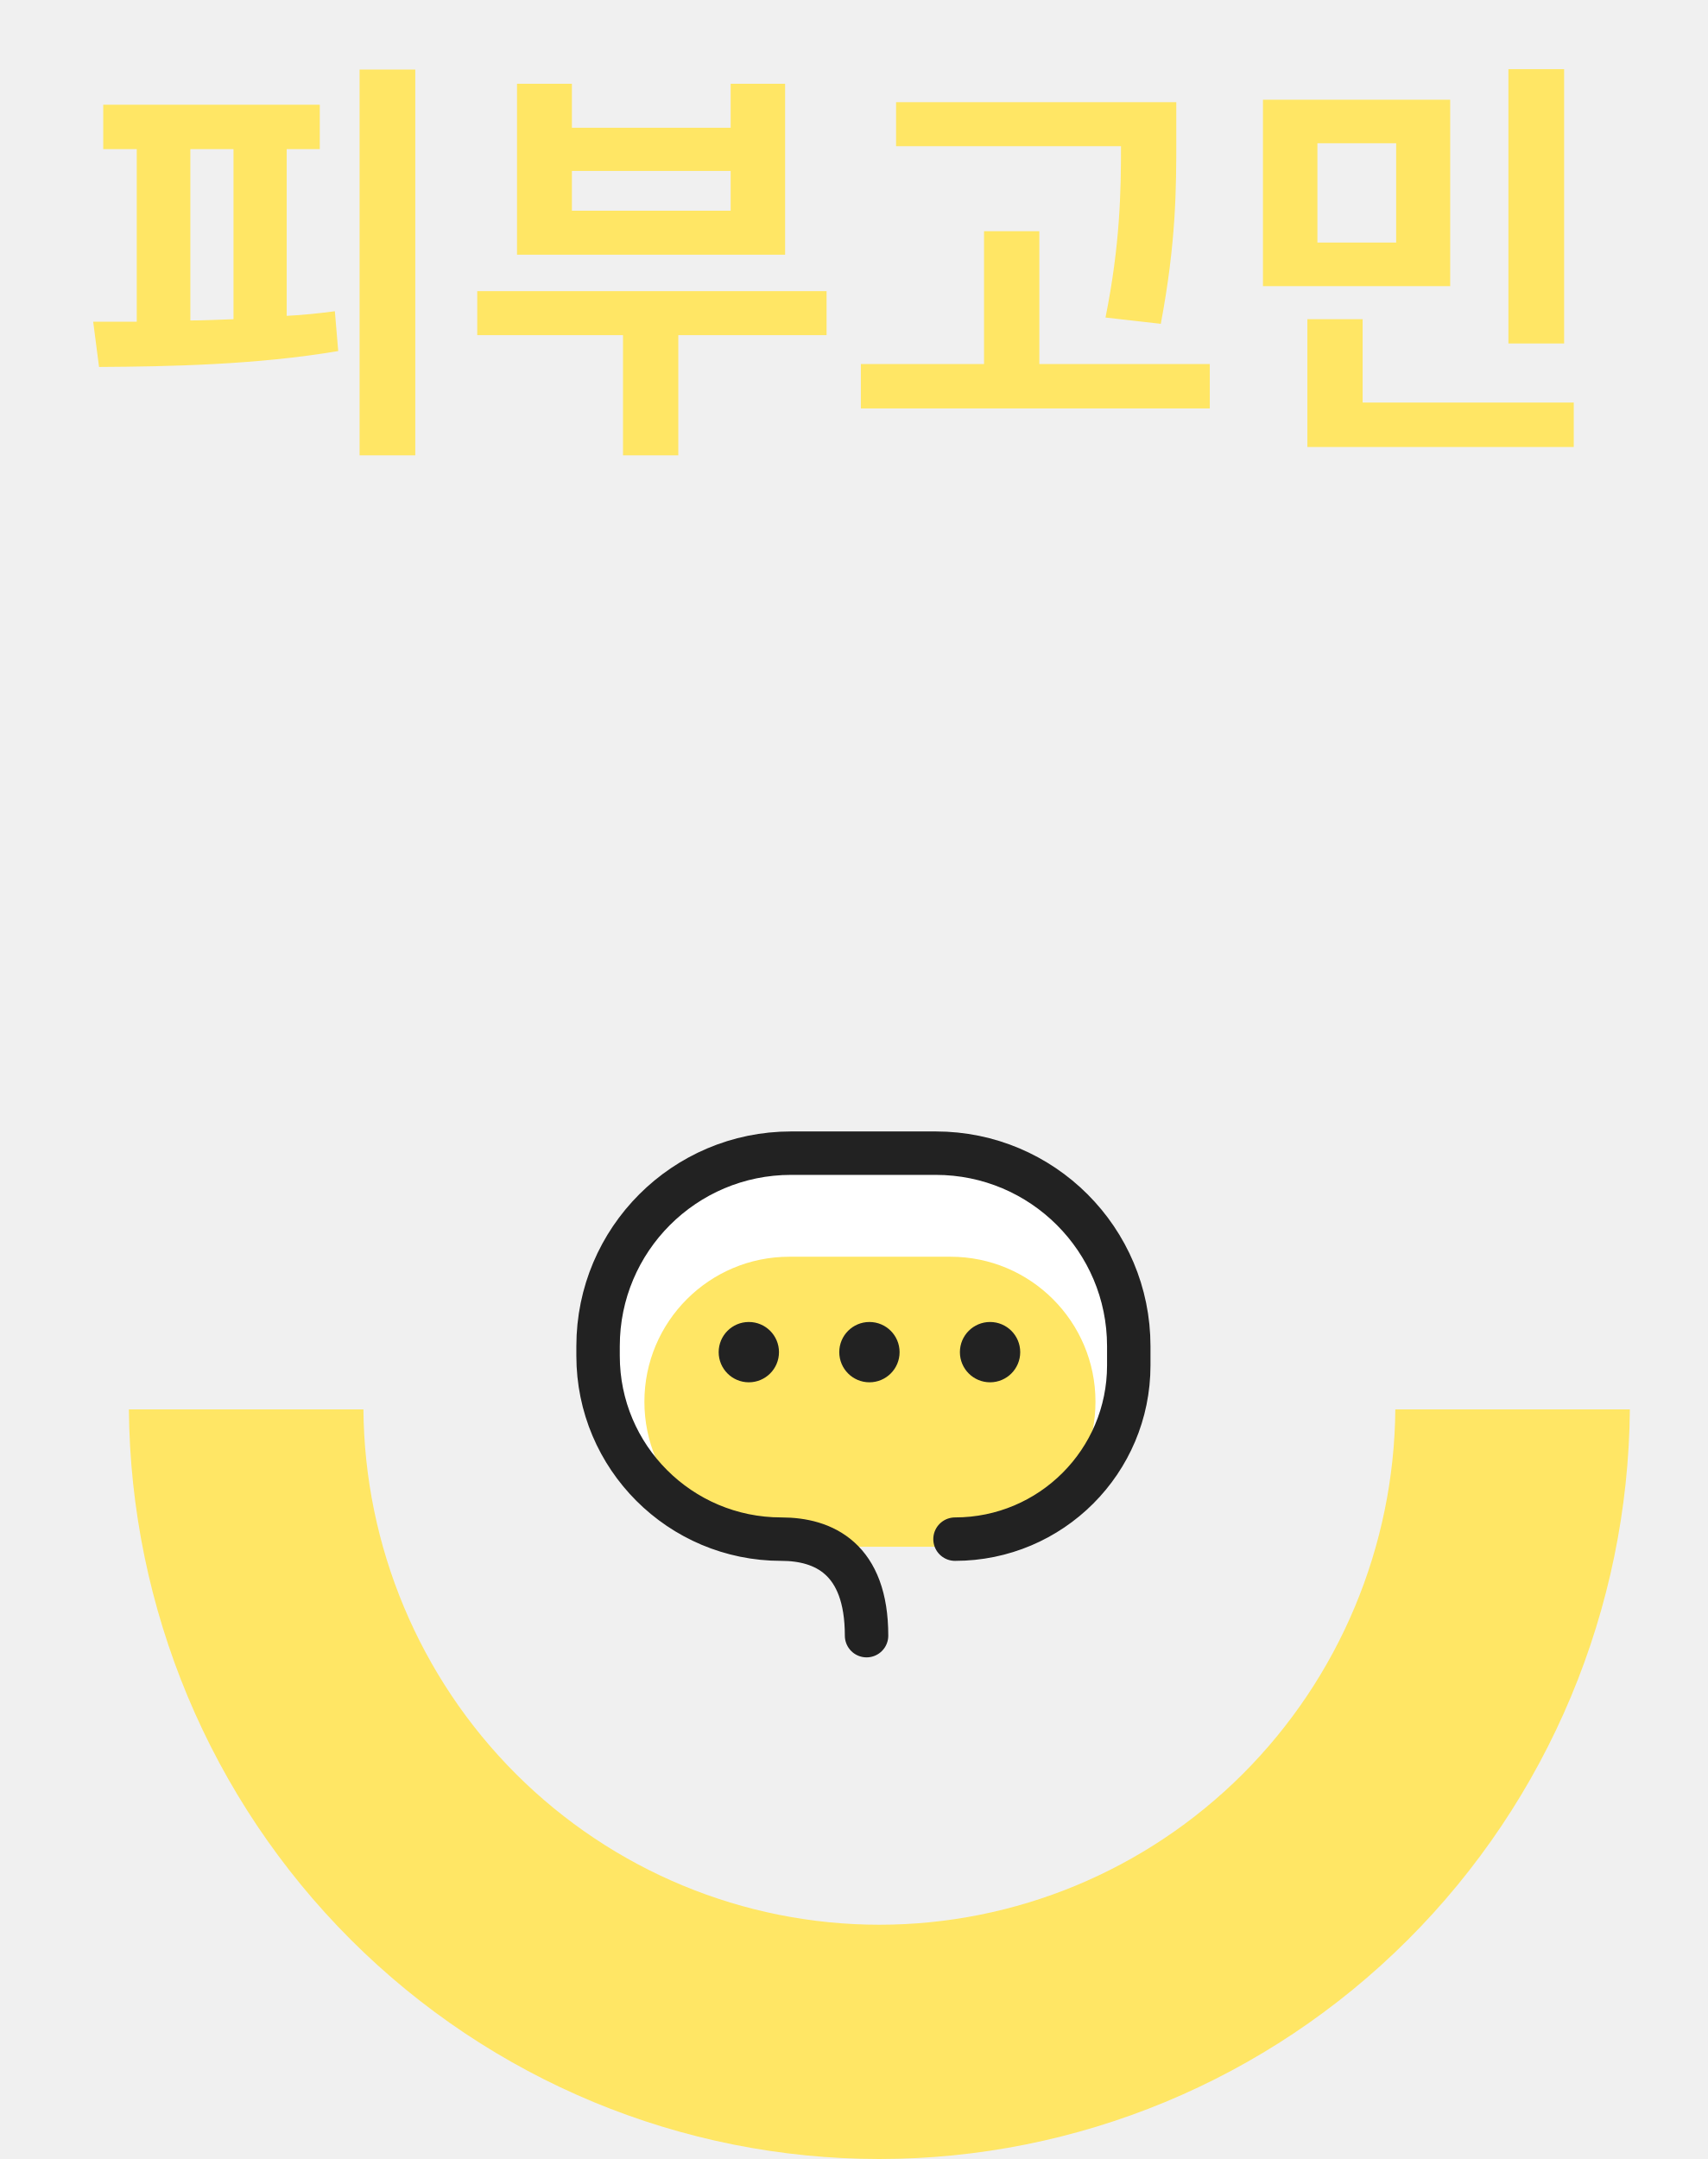
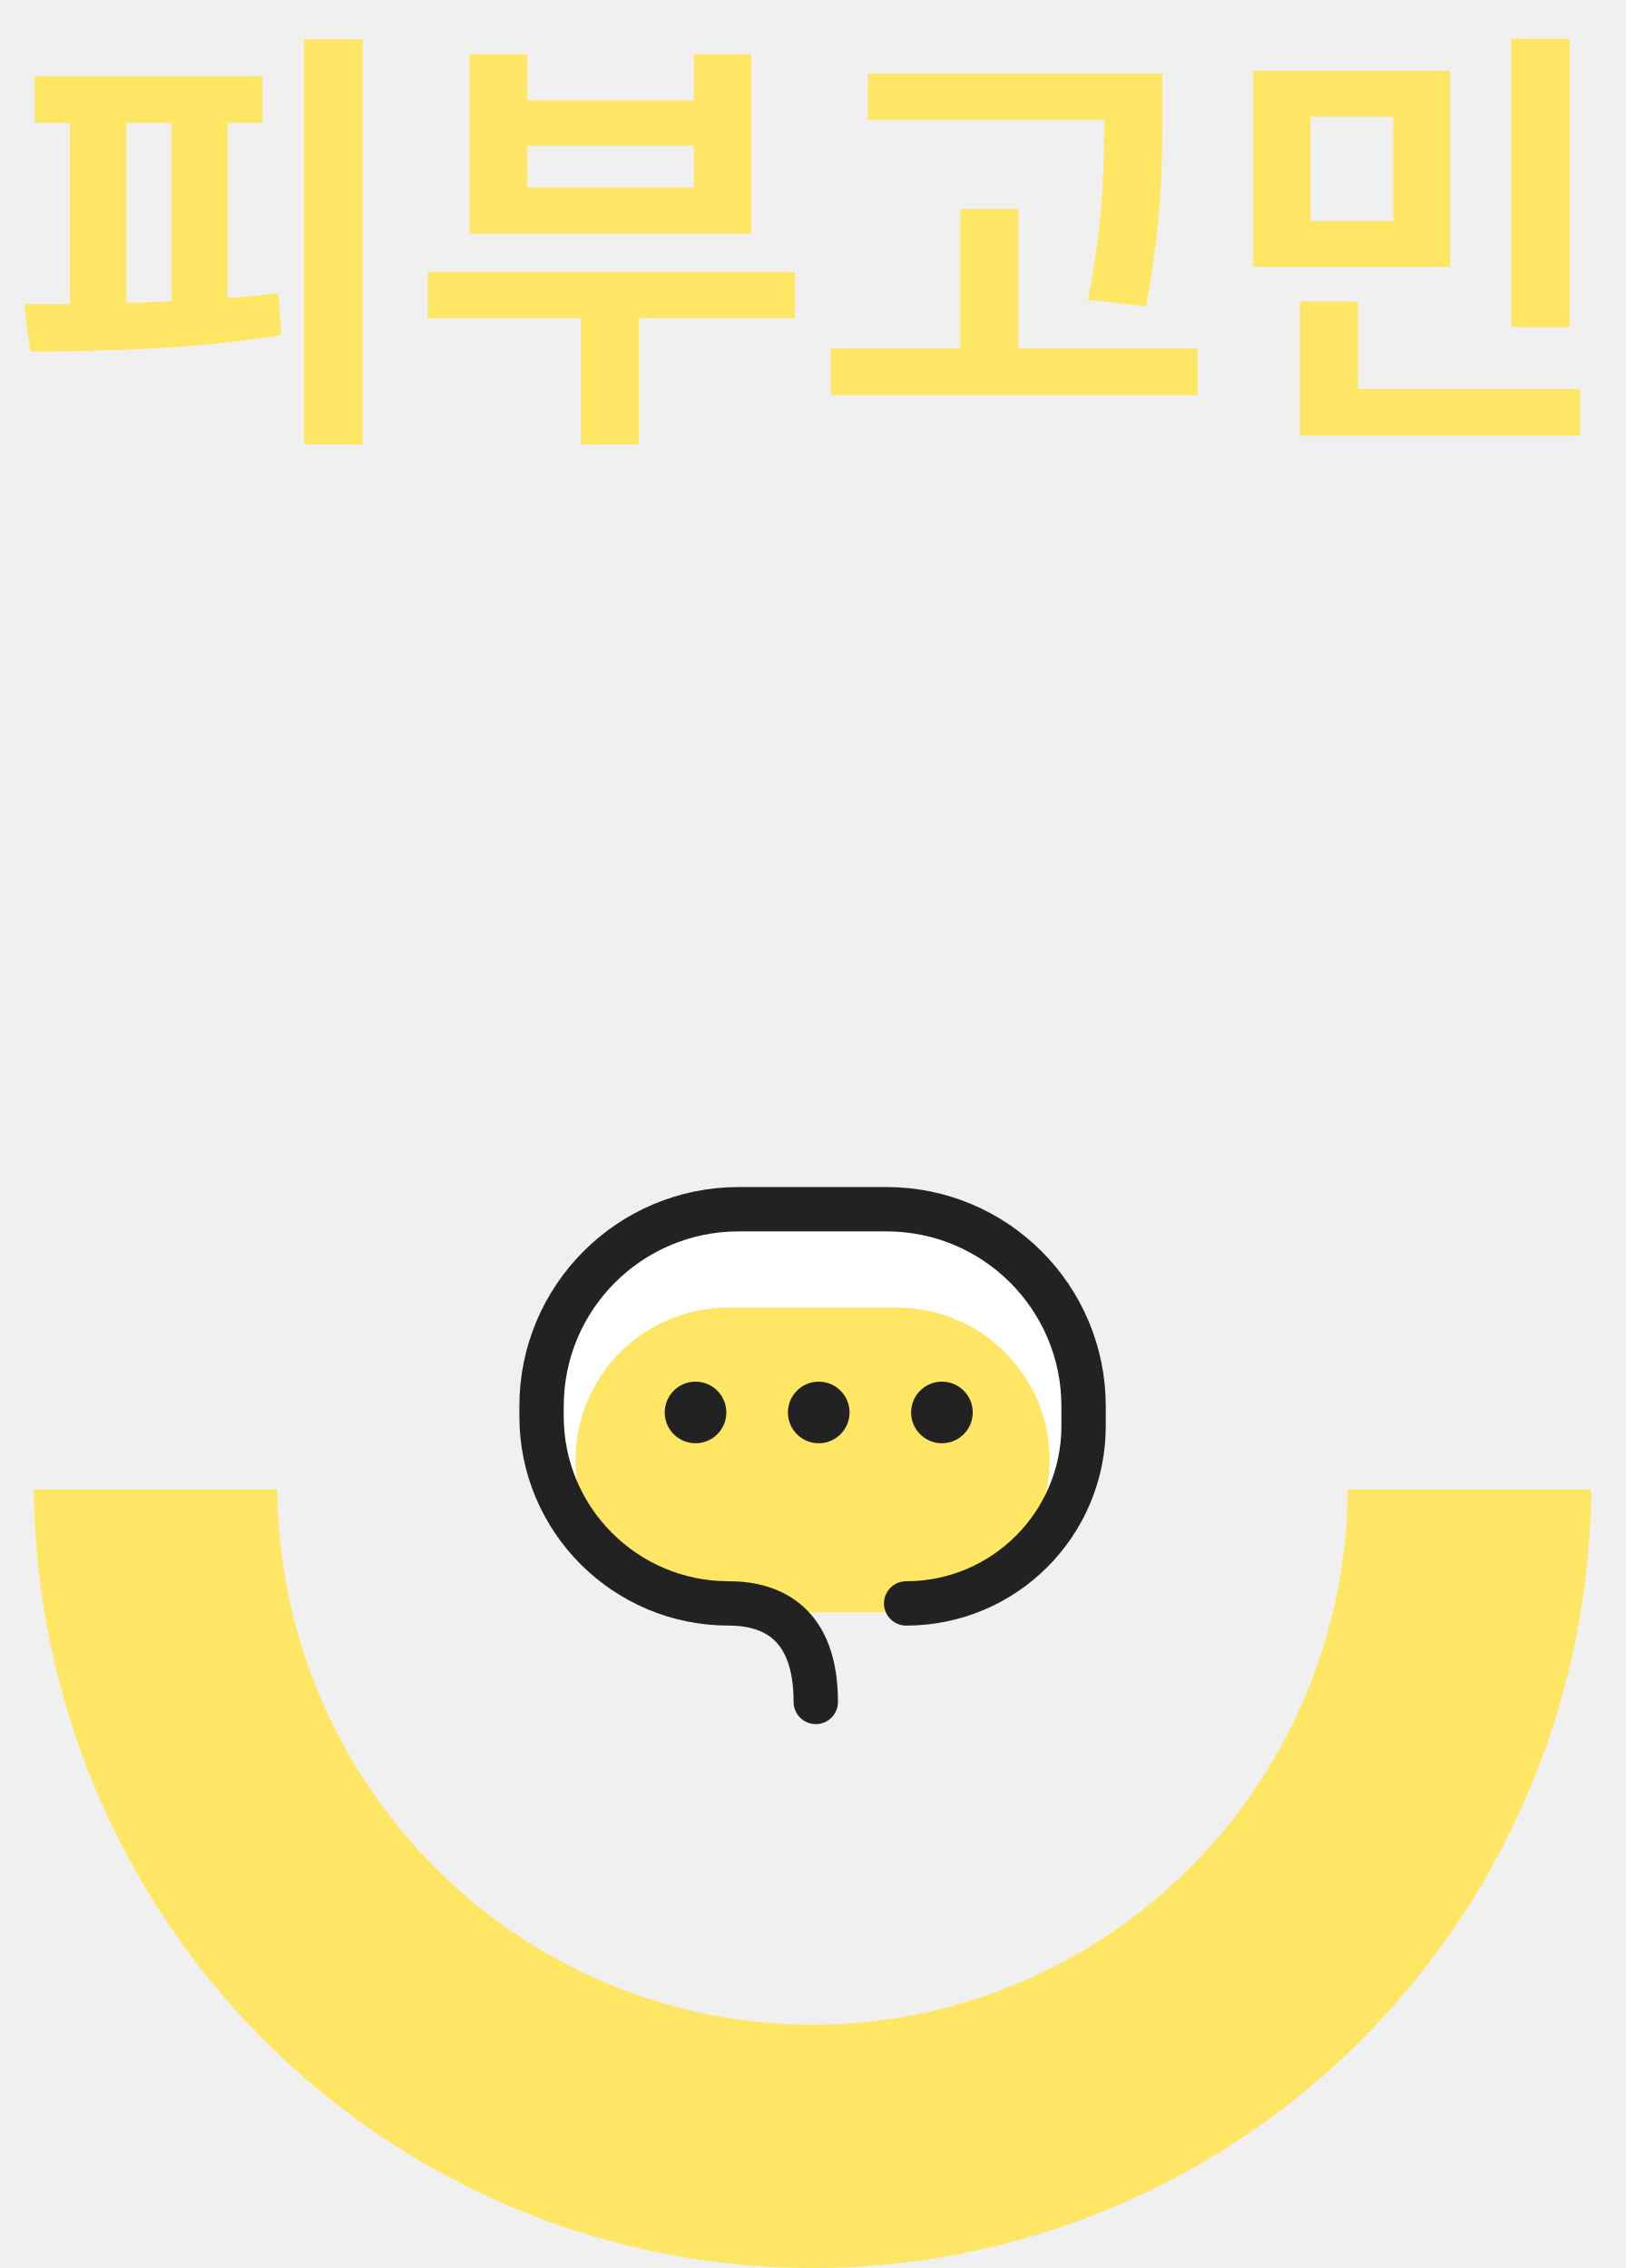
- <svg xmlns="http://www.w3.org/2000/svg" width="53" height="67" viewBox="0 0 53 67" fill="none">
-   <g clip-path="url(#clip0_1958_10930)">
-     <rect width="16" height="12" rx="6" transform="matrix(1 0 0 -1 19.0002 48)" fill="white" />
-     <rect width="14" height="9" rx="4.5" transform="matrix(1 0 0 -1 19.9998 48)" fill="#FFE665" />
-     <path d="M29.64 47.764V47.764C32.619 47.764 35.033 45.35 35.033 42.372V41.775C35.033 38.467 32.351 35.786 29.043 35.786H24.551C21.244 35.786 18.562 38.467 18.562 41.775V42.078C18.562 45.219 21.108 47.764 24.248 47.764V47.764C25.562 47.764 26.895 48.363 26.895 50.759" stroke="#222222" stroke-width="1.348" stroke-linecap="round" />
-     <circle cx="23.241" cy="41.961" r="0.936" fill="#222222" />
-     <circle cx="26.984" cy="41.961" r="0.936" fill="#222222" />
-     <circle cx="30.728" cy="41.961" r="0.936" fill="#222222" />
+ <svg xmlns="http://www.w3.org/2000/svg" width="48" height="67" viewBox="0 0 48 67" fill="none">
+   <path fill-rule="evenodd" clip-rule="evenodd" d="M8.187 44C8.222 48.206 9.904 52.227 12.865 55.189C15.827 58.15 19.829 59.812 24 59.812C28.171 59.812 32.173 58.15 35.134 55.189C38.096 52.227 39.777 48.206 39.812 44H47C46.949 50.118 44.503 55.967 40.196 60.275C35.888 64.583 30.067 67 24 67C17.933 67 12.112 64.583 7.804 60.275C3.497 55.967 1.051 50.118 1 44H8.187Z" fill="#FFE665" />
+   <g clip-path="url(#clip0_2673_24319)">
+     <rect width="16" height="12" rx="6" transform="matrix(1 0 0 -1 15.9761 47.6305)" fill="white" />
+     <rect width="14" height="9" rx="4.5" transform="matrix(1 0 0 -1 17 47.6305)" fill="#FFE665" />
+     <path d="M26.764 47.367V47.367C29.659 47.367 32.005 45.02 32.005 42.125V41.544C32.005 38.329 29.399 35.722 26.183 35.722H21.817C18.601 35.722 15.995 38.329 15.995 41.544V41.839C15.995 44.892 18.469 47.367 21.522 47.367V47.367C22.799 47.367 24.095 47.949 24.095 50.278" stroke="#222222" stroke-width="1.31" stroke-linecap="round" />
+     <circle cx="20.543" cy="41.726" r="0.91" fill="#222222" />
+     <circle cx="24.182" cy="41.726" r="0.91" fill="#222222" />
+     <circle cx="27.821" cy="41.726" r="0.91" fill="#222222" />
  </g>
-   <path d="M5.908 4.628H7.247V9.906C6.792 9.919 6.35 9.945 5.908 9.945V4.628ZM8.898 4.628H9.925V3.25H3.204V4.628H4.244V9.984C3.776 9.984 3.321 9.984 2.892 9.984L3.074 11.388C5.219 11.375 7.975 11.323 10.497 10.894L10.393 9.659C9.899 9.724 9.405 9.776 8.898 9.802V4.628ZM11.16 2.158V14.131H12.889V2.158H11.16ZM22.677 6.539H17.75V5.304H22.677V6.539ZM24.367 2.6H22.677V3.965H17.75V2.6H16.047V7.904H24.367V2.6ZM25.654 9.035H14.812V10.4H19.336V14.131H21.052V10.4H25.654V9.035ZM36.027 10.049C36.508 7.501 36.508 5.811 36.508 4.316V3.172H27.811V4.537H34.792C34.792 5.928 34.766 7.592 34.311 9.854L36.027 10.049ZM32.257 11.297V7.176H30.541V11.297H26.719V12.675H37.548V11.297H32.257ZM48.545 2.145H46.816V10.66H48.545V2.145ZM43.332 7.527H40.888V4.446H43.332V7.527ZM45.009 3.094H39.198V8.879H45.009V3.094ZM42.292 12.493V9.906H40.576V13.871H48.844V12.493H42.292Z" fill="#FFE665" />
-   <path fill-rule="evenodd" clip-rule="evenodd" d="M11.279 43.737C11.314 47.991 13.017 52.058 16.016 55.054C19.016 58.049 23.069 59.73 27.293 59.73C31.516 59.73 35.569 58.049 38.569 55.054C41.568 52.058 43.271 47.991 43.306 43.737H50.585C50.534 49.925 48.057 55.841 43.694 60.198C39.332 64.555 33.437 67 27.293 67C21.149 67 15.254 64.555 10.891 60.198C6.528 55.841 4.052 49.925 4 43.737H11.279Z" fill="#FFE665" />
+   <path d="M3.729 3.628H5.068V8.906C4.613 8.919 4.171 8.945 3.729 8.945V3.628ZM6.719 3.628H7.746V2.25H1.025V3.628H2.065V8.984C1.597 8.984 1.142 8.984 0.713 8.984L0.895 10.388C3.04 10.375 5.796 10.323 8.318 9.894L8.214 8.659C7.72 8.724 7.226 8.776 6.719 8.802V3.628ZM8.981 1.158V13.131H10.71V1.158H8.981ZM20.497 5.539H15.57V4.304H20.497V5.539ZM22.188 1.6H20.497V2.965H15.57V1.6H13.867V6.904H22.188V1.6ZM23.474 8.035H12.633V9.4H17.157V13.131H18.872V9.4H23.474V8.035ZM33.847 9.049C34.328 6.501 34.328 4.811 34.328 3.316V2.172H25.631V3.537H32.612C32.612 4.928 32.587 6.592 32.132 8.854L33.847 9.049ZM30.078 10.297V6.176H28.361V10.297H24.54V11.675H35.368V10.297H30.078ZM46.365 1.145H44.636V9.66H46.365V1.145ZM41.153 6.527H38.709V3.446H41.153V6.527ZM42.83 2.094H37.019V7.879H42.83V2.094ZM40.112 11.493V8.906H38.397V12.871H46.664V11.493H40.112Z" fill="#FFE665" />
  <defs>
-     <clipPath id="clip0_1958_10930">
-       <rect width="18.962" height="17.698" fill="white" transform="translate(17.7815 34.1322)" />
+     <clipPath id="clip0_2673_24319">
+       <rect width="17.466" height="17.466" fill="white" transform="translate(15.2668 34.2668)" />
    </clipPath>
  </defs>
</svg>
